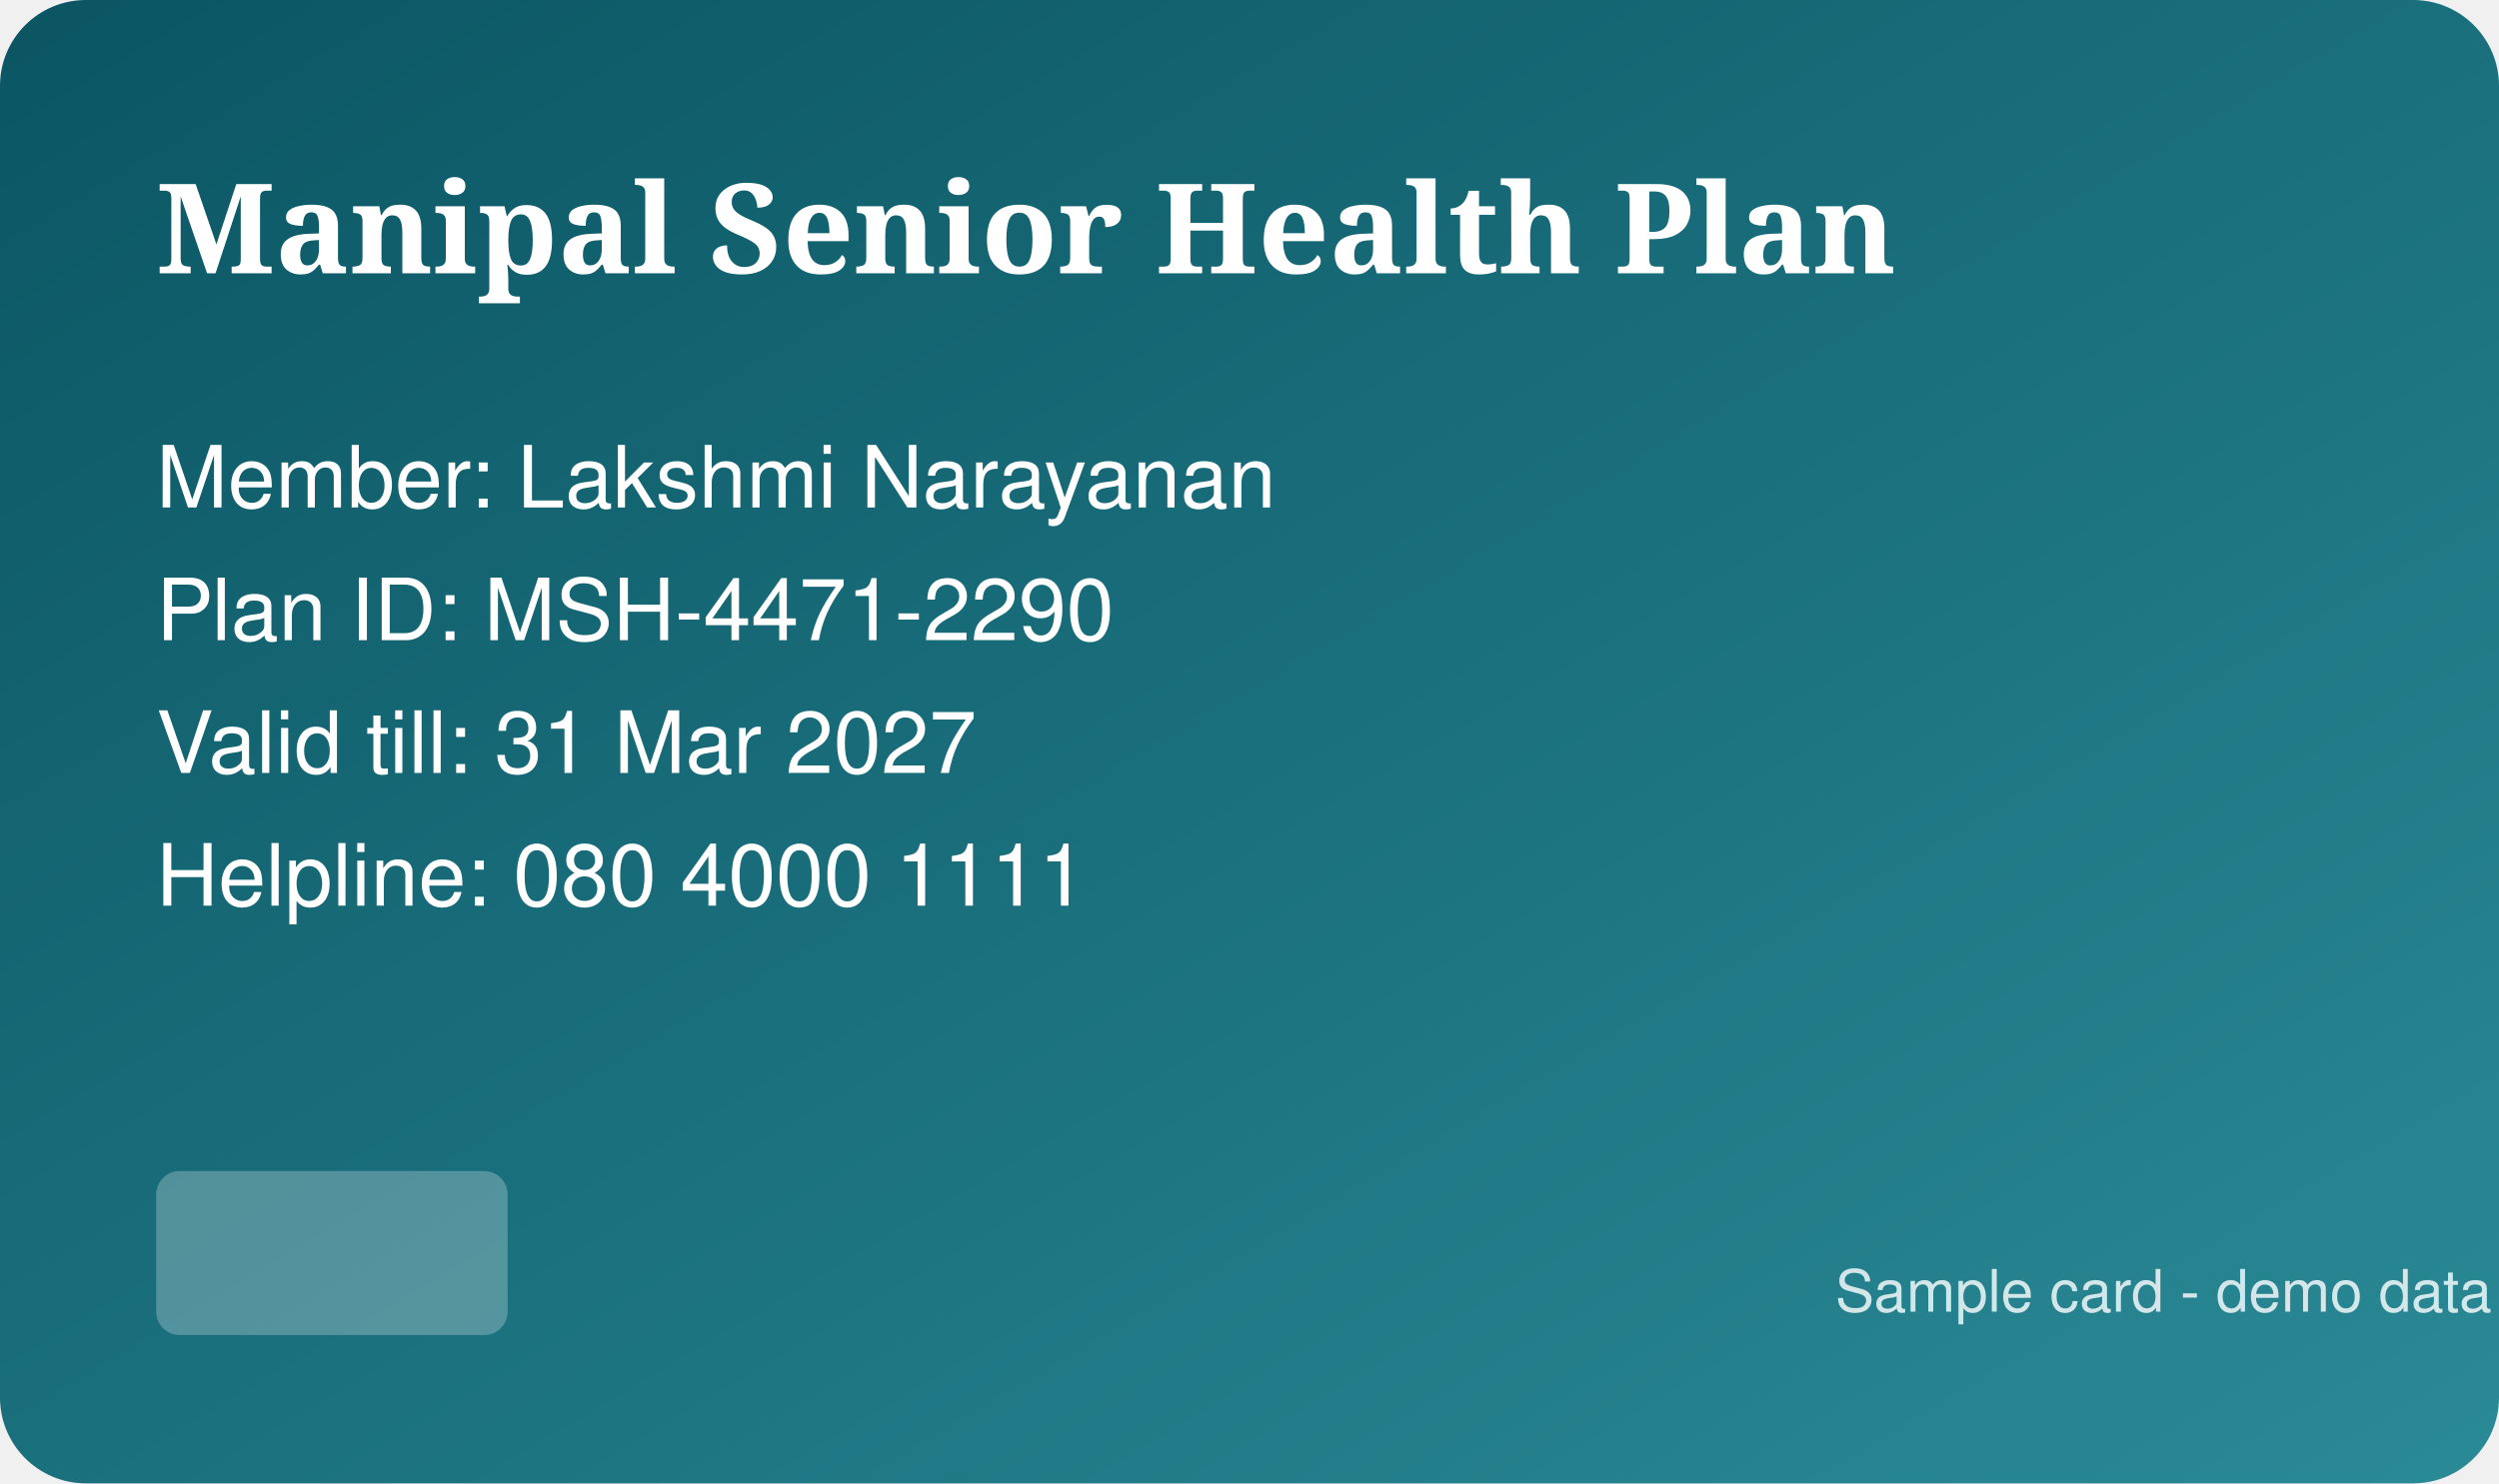
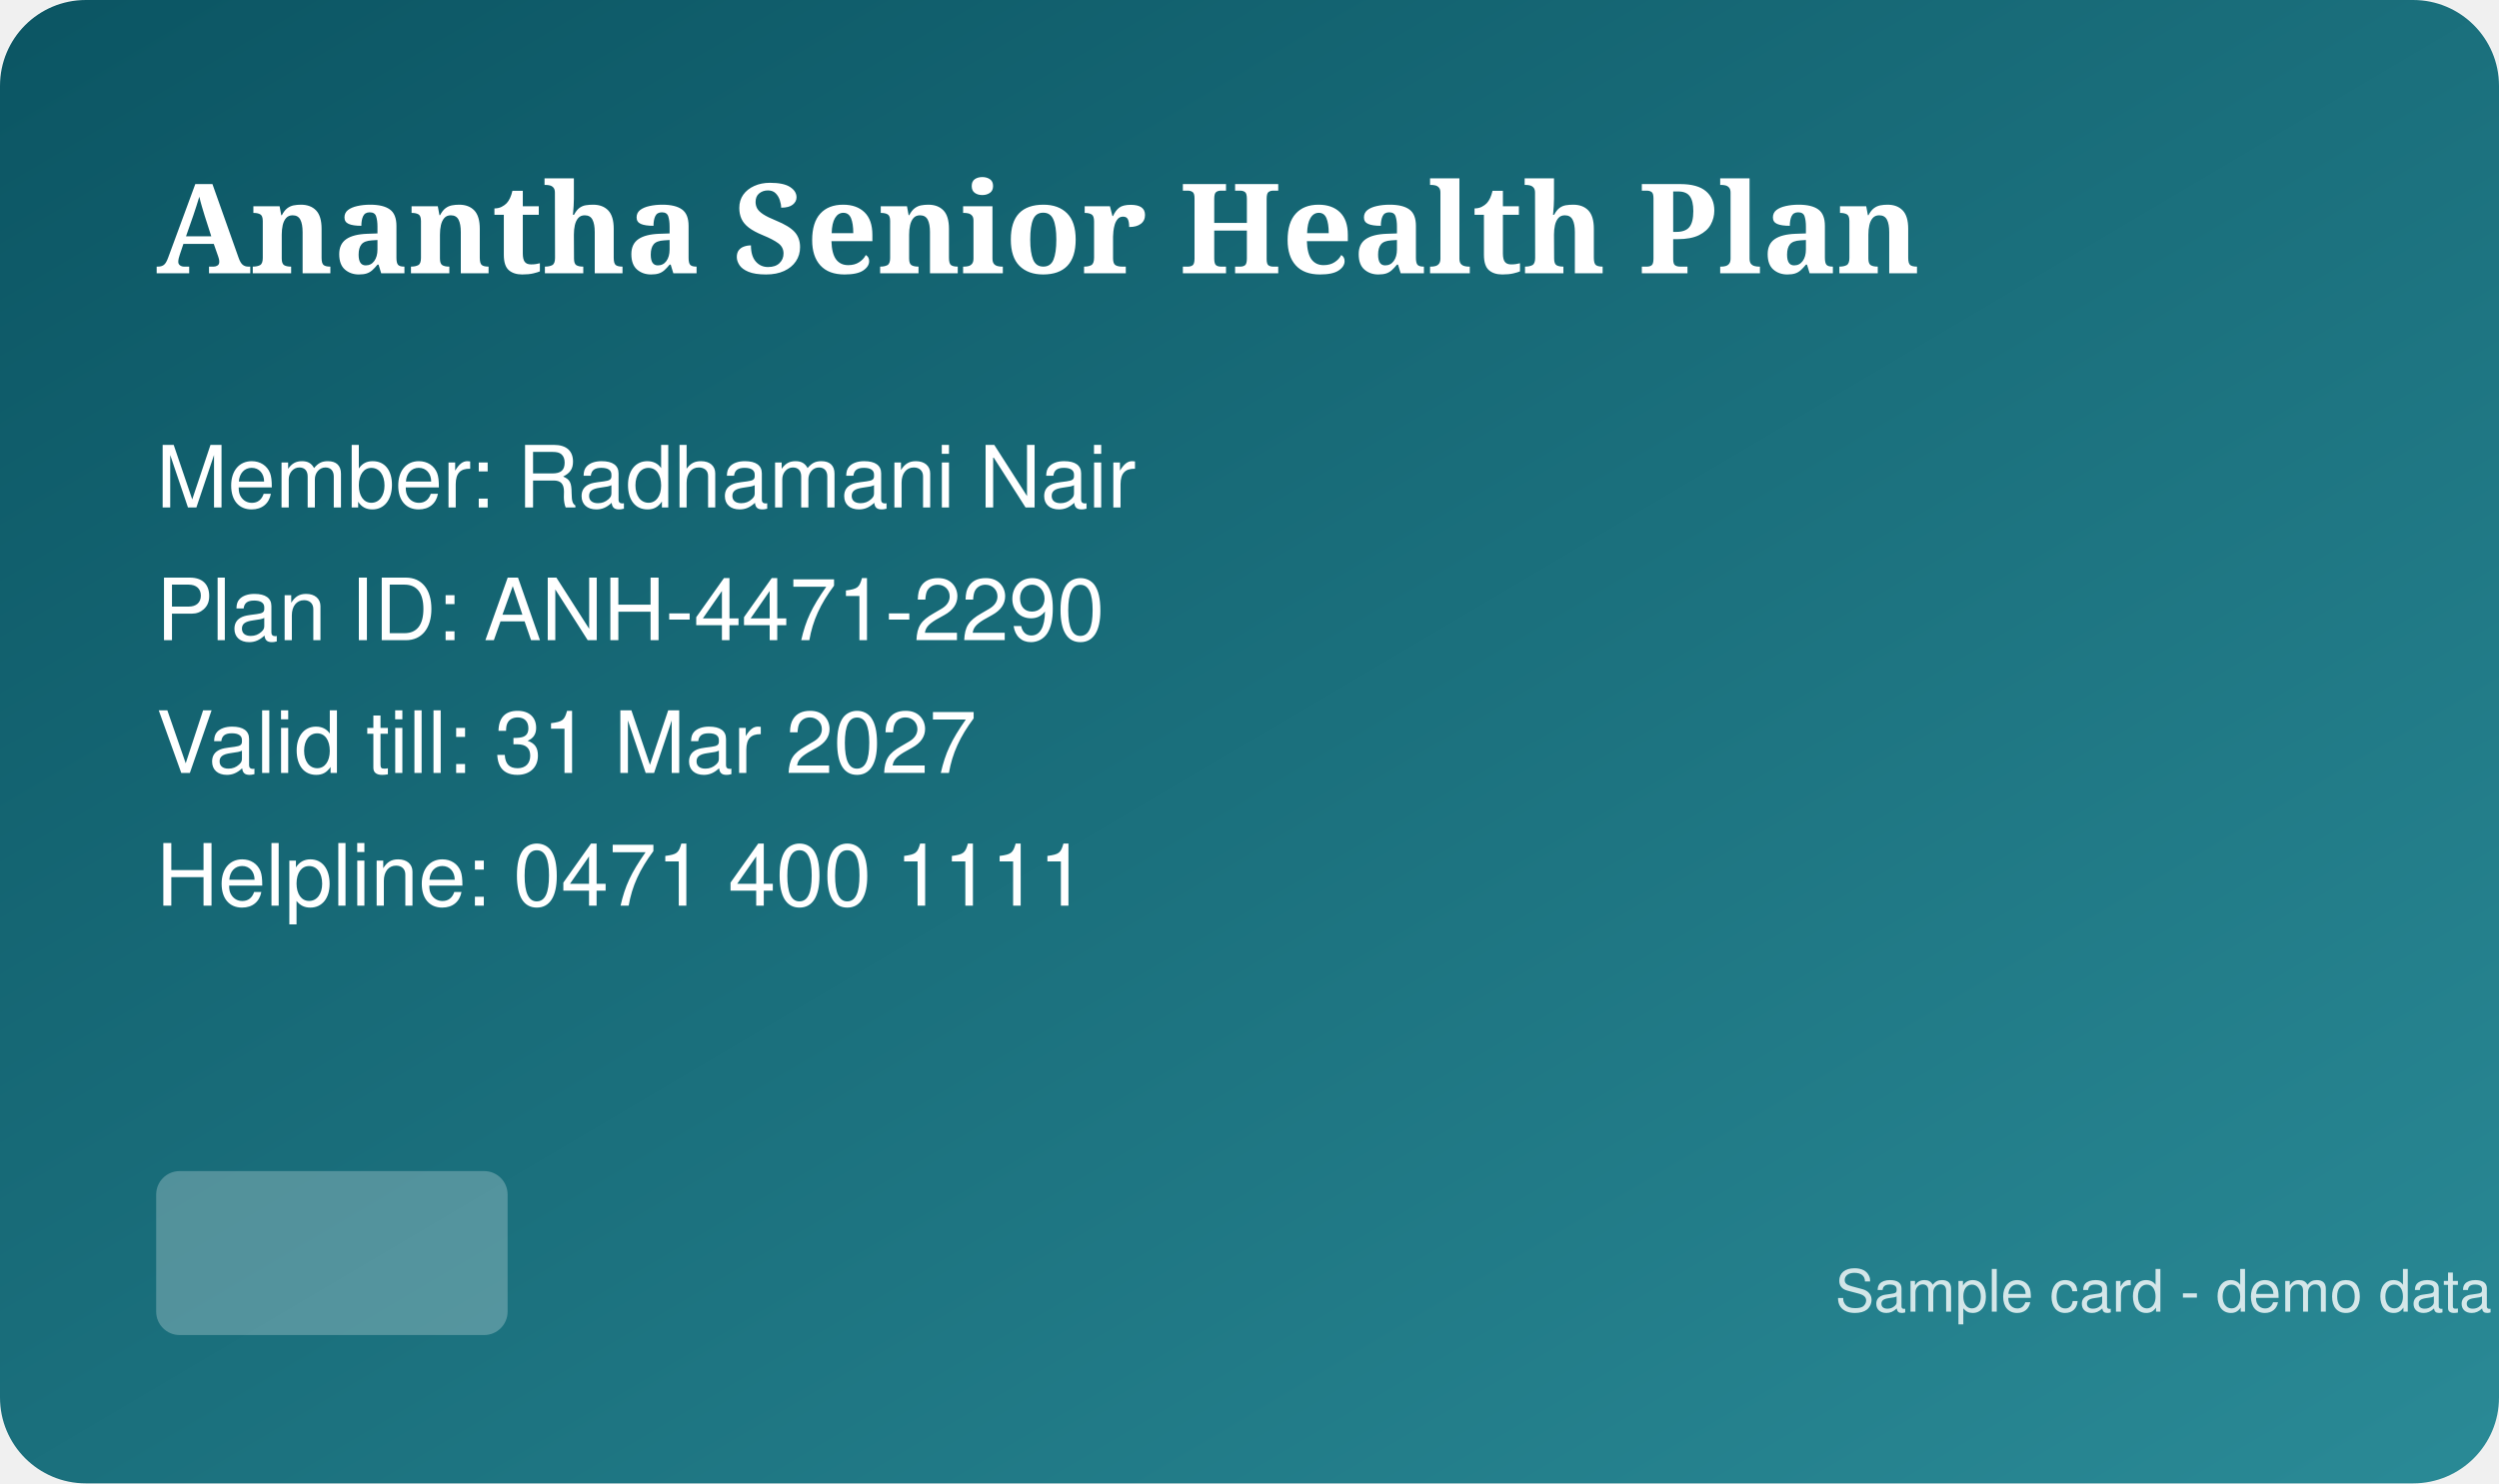
- <svg xmlns="http://www.w3.org/2000/svg" viewBox="0 0 640 380" width="640" height="380" role="img" aria-label="Manipal Senior Health Plan">
+ <svg xmlns="http://www.w3.org/2000/svg" viewBox="0 0 640 380" width="640" height="380" role="img" aria-label="Anantha Senior Health Plan">
  <defs>
    <linearGradient id="c" x1="0" y1="0" x2="1" y2="1">
      <stop offset="0" stop-color="#0B5563" />
      <stop offset="1" stop-color="#2a8a96" />
    </linearGradient>
  </defs>
  <rect width="640" height="380" rx="22" fill="url(#c)" />
-   <text x="40" y="70" font-family="Georgia, serif" font-size="32" fill="#fff" font-weight="700">Manipal Senior Health Plan</text>
-   <text x="40" y="130" font-family="Helvetica, Arial, sans-serif" font-size="22" fill="#fff">Member: Lakshmi Narayanan</text>
-   <text x="40" y="164" font-family="Helvetica, Arial, sans-serif" font-size="22" fill="#fff">Plan ID: MSH-4471-2290</text>
+   <text x="40" y="70" font-family="Georgia, serif" font-size="32" fill="#fff" font-weight="700">Anantha Senior Health Plan</text>
+   <text x="40" y="130" font-family="Helvetica, Arial, sans-serif" font-size="22" fill="#fff">Member: Radhamani Nair</text>
+   <text x="40" y="164" font-family="Helvetica, Arial, sans-serif" font-size="22" fill="#fff">Plan ID: ANH-4471-2290</text>
  <text x="40" y="198" font-family="Helvetica, Arial, sans-serif" font-size="22" fill="#fff">Valid till: 31 Mar 2027</text>
-   <text x="40" y="232" font-family="Helvetica, Arial, sans-serif" font-size="22" fill="#fff">Helpline: 080 4000 1111</text>
+   <text x="40" y="232" font-family="Helvetica, Arial, sans-serif" font-size="22" fill="#fff">Helpline: 0471 400 1111</text>
  <rect x="40" y="300" width="90" height="42" rx="6" fill="rgba(255,255,255,0.25)" />
  <text x="470" y="336" font-family="Helvetica, Arial, sans-serif" font-size="15" fill="#fff" opacity="0.8">Sample card - demo data</text>
</svg>
